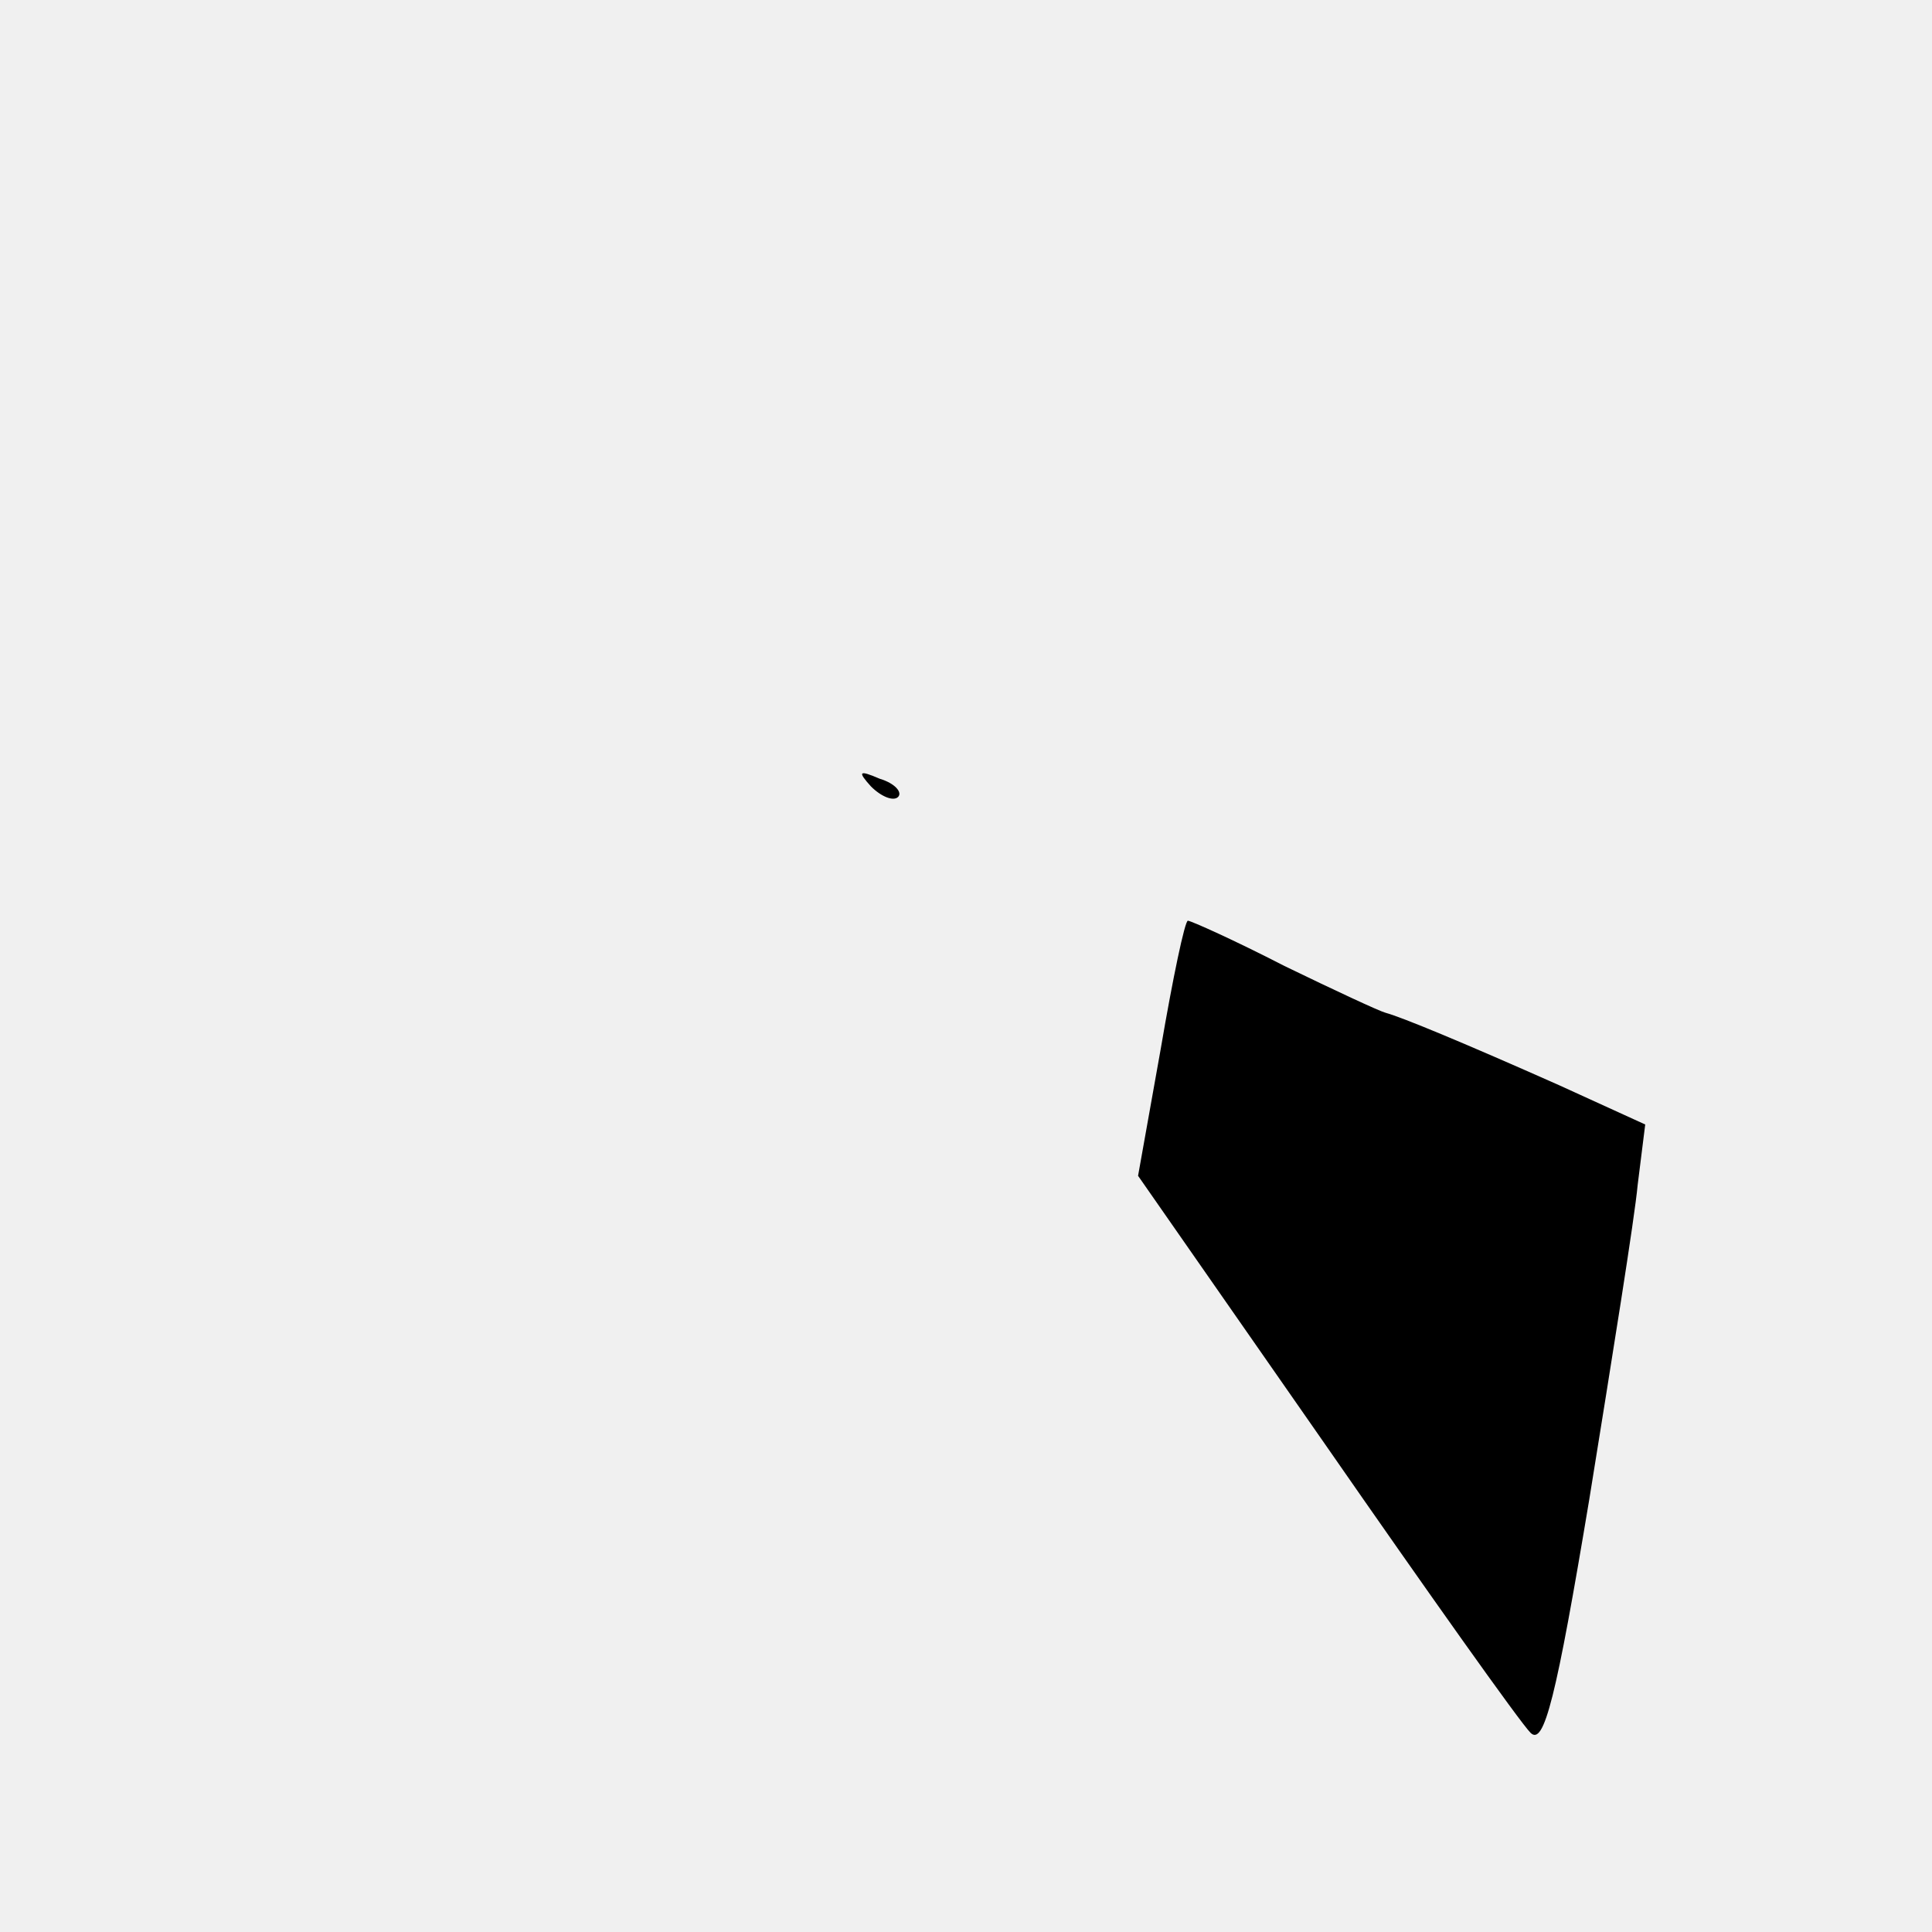
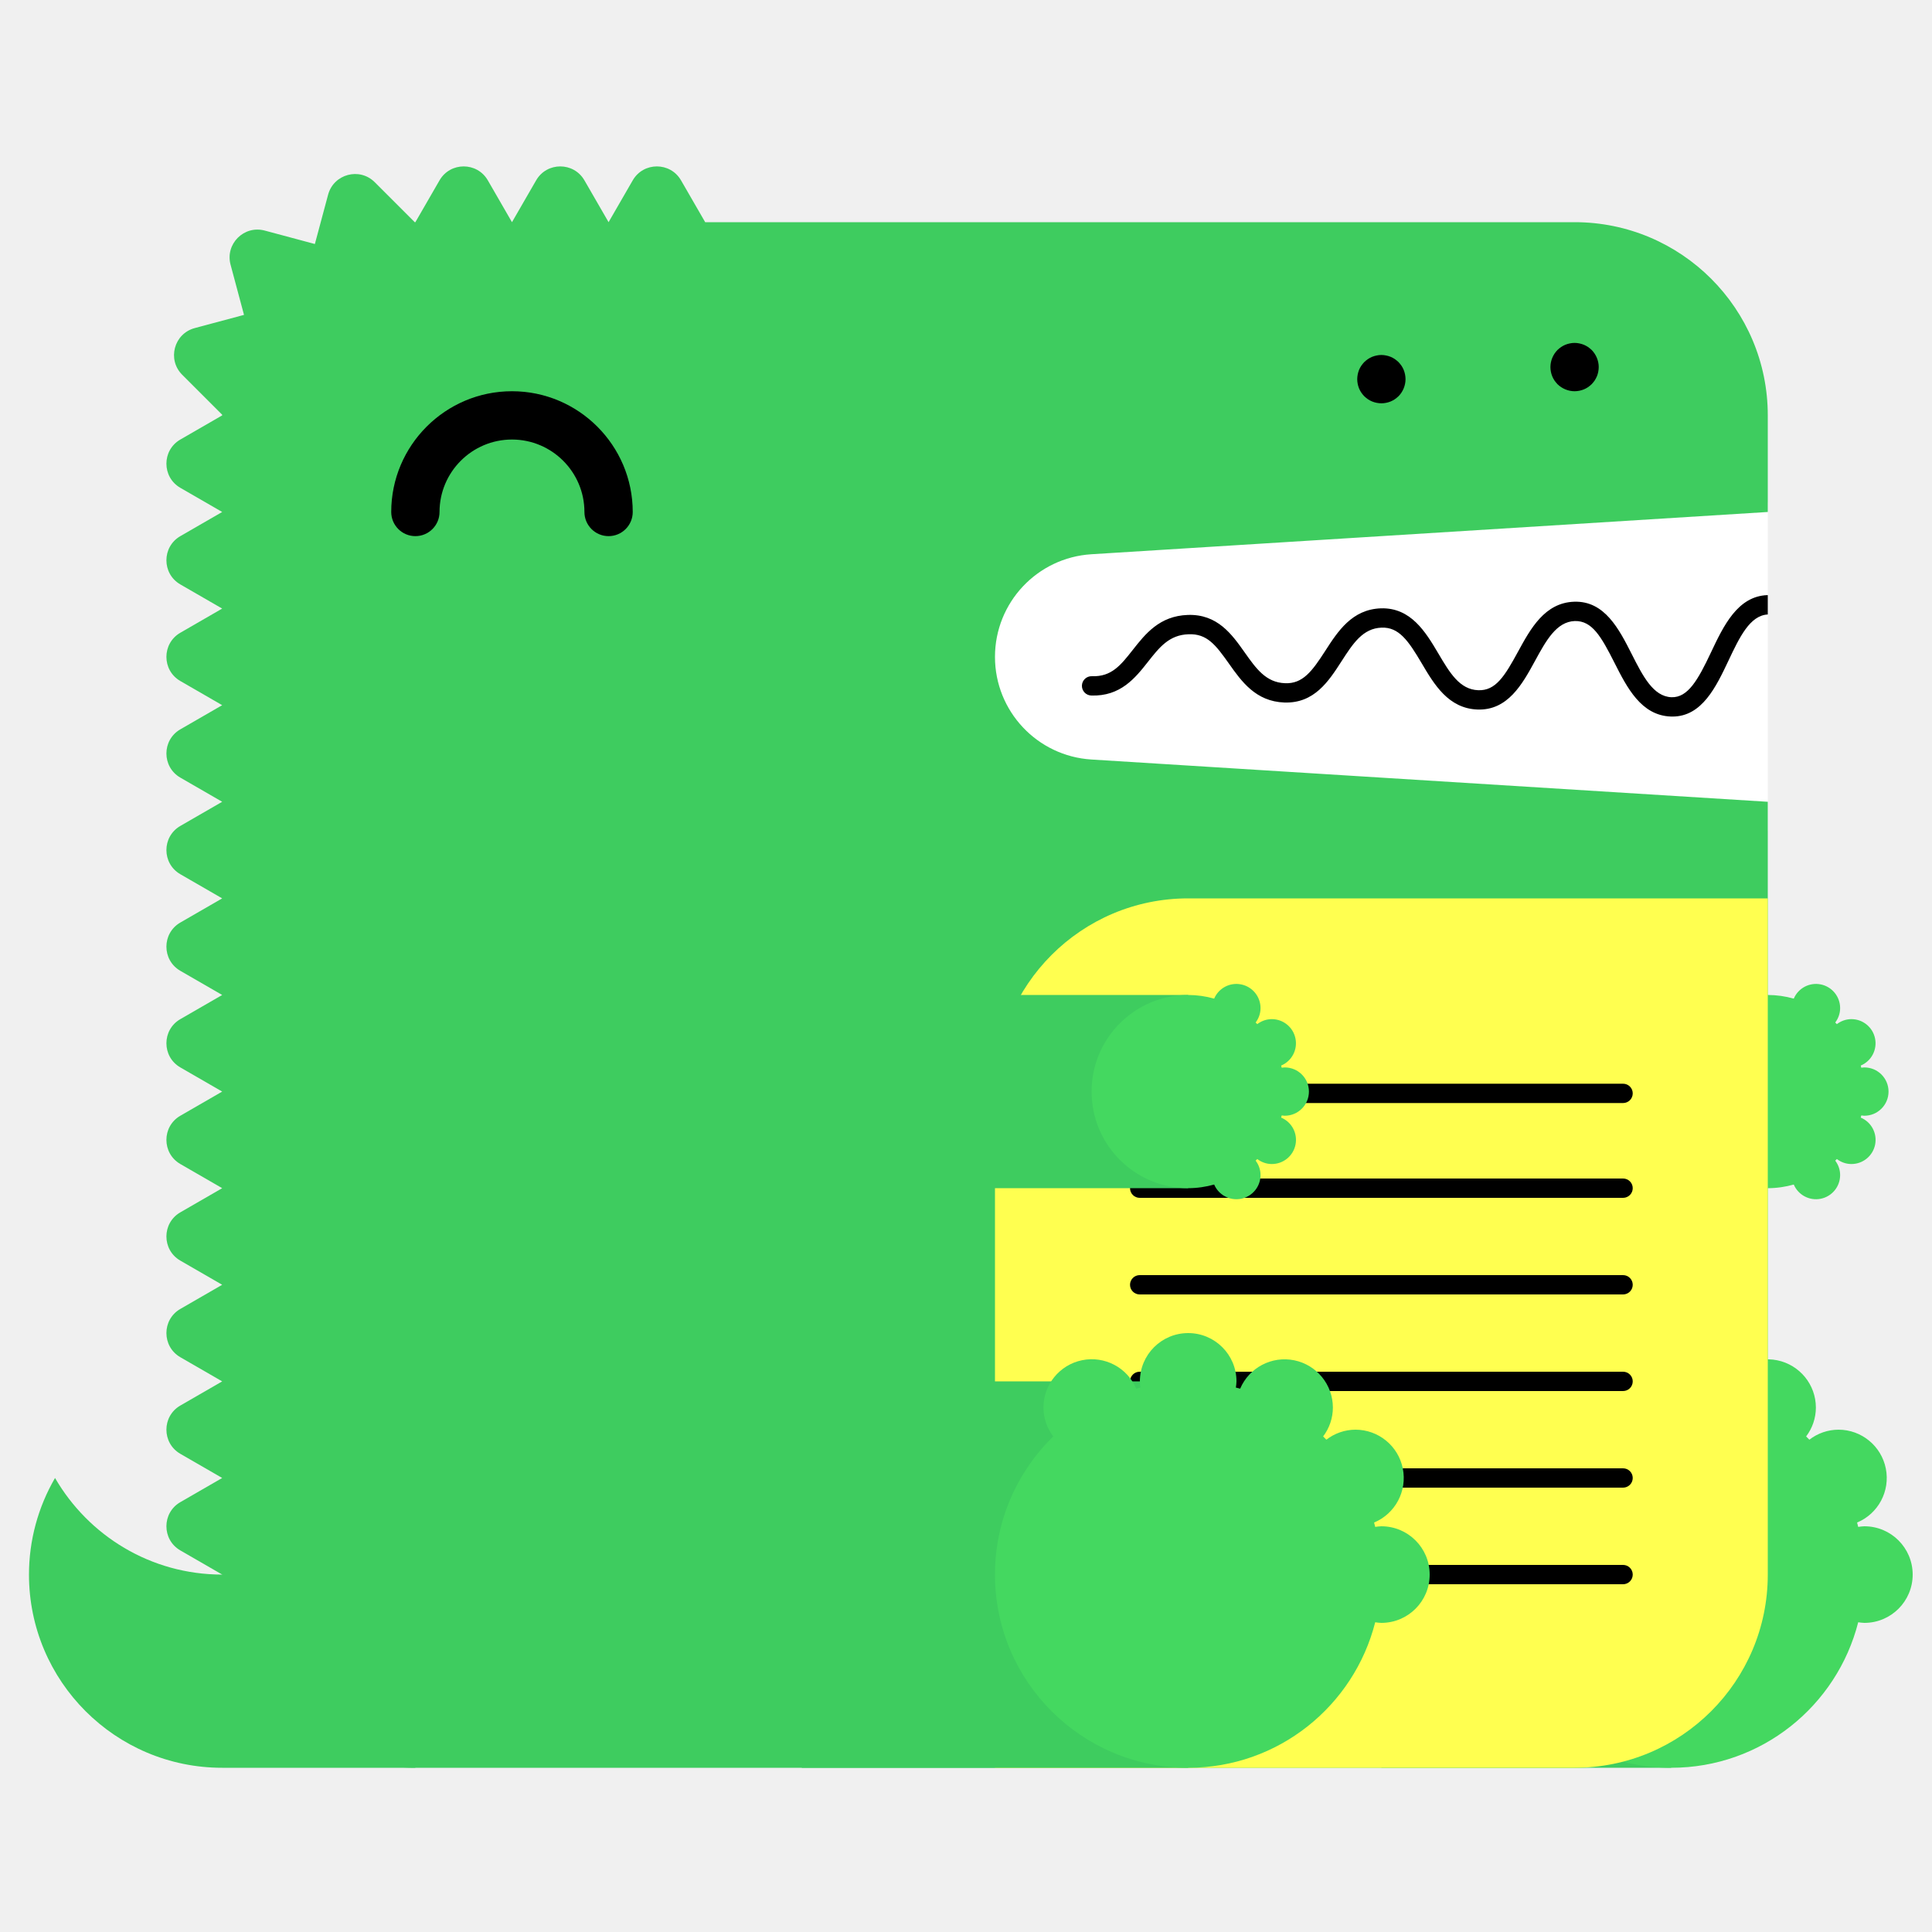
- <svg xmlns="http://www.w3.org/2000/svg" version="1.0" width="128pt" height="128pt" viewBox="0 0 128 128" preserveAspectRatio="xMidYMid meet">
-   <g transform="translate(0,128) scale(0.1,-0.1)" fill="#000000" stroke="none">
-     <path d="M577 759 c7 -7 15 -10 18 -7 3 3 -2 9 -12 12 -14 6 -15 5 -6 -5z" />
-     <path d="M769 585 l-15 -84 124 -178 c68 -98 129 -184 136 -191 9 -9 17 23 39 155 15 93 30 186 32 208 l5 40 -57 26 c-63 28 -104 45 -115 48 -4 1 -34 15 -67 31 -33 17 -62 30 -64 30 -2 0 -10 -38 -18 -85z" />
+ <svg xmlns="http://www.w3.org/2000/svg" width="200" height="200" viewBox="0 0 200 200">
+   <g fill="none" fill-rule="evenodd">
+     <path fill="#FFF" d="M99 52h84v34H99z" />
+     <path d="M23 163c-7.398 0-13.843-4.027-17.303-10A19.886 19.886 0 0 0 3 163c0 11.046 8.954 20 20 20h20v-20H23z" fill="#3ECC5F" />
+     <path d="M112.98 57.376L183 53V43c0-11.046-8.954-20-20-20H73l-2.5-4.33c-1.112-1.925-3.889-1.925-5 0L63 23l-2.5-4.33c-1.111-1.925-3.889-1.925-5 0L53 23l-2.5-4.33c-1.111-1.925-3.889-1.925-5 0L43 23c-.022 0-.042.003-.065.003l-4.142-4.141c-1.57-1.571-4.252-.853-4.828 1.294l-1.369 5.104-5.192-1.392c-2.148-.575-4.111 1.389-3.535 3.536l1.39 5.193-5.102 1.367c-2.148.576-2.867 3.259-1.296 4.83l4.142 4.142c0 .021-.003.042-.003.064l-4.33 2.5c-1.925 1.111-1.925 3.889 0 5L23 53l-4.33 2.5c-1.925 1.111-1.925 3.889 0 5L23 63l-4.33 2.5c-1.925 1.111-1.925 3.889 0 5L23 73l-4.33 2.5c-1.925 1.111-1.925 3.889 0 5L23 83l-4.33 2.5c-1.925 1.111-1.925 3.889 0 5L23 93l-4.33 2.5c-1.925 1.111-1.925 3.889 0 5L23 103l-4.33 2.5c-1.925 1.111-1.925 3.889 0 5L23 113l-4.33 2.5c-1.925 1.111-1.925 3.889 0 5L23 123l-4.33 2.5c-1.925 1.111-1.925 3.889 0 5L23 133l-4.33 2.5c-1.925 1.111-1.925 3.889 0 5L23 143l-4.33 2.5c-1.925 1.111-1.925 3.889 0 5L23 153l-4.33 2.5c-1.925 1.111-1.925 3.889 0 5L23 163c0 11.046 8.954 20 20 20h120c11.046 0 20-8.954 20-20V83l-70.02-4.376A10.645 10.645 0 0 1 103 68c0-5.621 4.37-10.273 9.98-10.624" fill="#3ECC5F" />
+     <path fill="#3ECC5F" d="M143 183h30v-40h-30z" />
+     <path d="M193 158c-.219 0-.428.037-.639.064-.038-.15-.074-.301-.116-.451A5 5 0 0 0 190.32 148a4.96 4.96 0 0 0-3.016 1.036 26.531 26.531 0 0 0-.335-.336 4.955 4.955 0 0 0 1.011-2.987 5 5 0 0 0-9.599-1.959c-.148-.042-.297-.077-.445-.115.027-.211.064-.42.064-.639a5 5 0 0 0-5-5 5 5 0 0 0-5 5c0 .219.037.428.064.639-.148.038-.297.073-.445.115a4.998 4.998 0 0 0-9.599 1.959c0 1.125.384 2.151 1.011 2.987-3.717 3.632-6.031 8.693-6.031 14.3 0 11.046 8.954 20 20 20 9.339 0 17.16-6.41 19.361-15.064.211.027.42.064.639.064a5 5 0 0 0 5-5 5 5 0 0 0-5-5" fill="#44D860" />
+     <path fill="#3ECC5F" d="M153 123h30v-20h-30z" />
+     <path d="M193 115.5a2.5 2.5 0 1 0 0-5c-.109 0-.214.019-.319.032-.02-.075-.037-.15-.058-.225a2.501 2.501 0 0 0-.963-4.807c-.569 0-1.088.197-1.508.518a6.653 6.653 0 0 0-.168-.168c.314-.417.506-.931.506-1.494a2.5 2.5 0 0 0-4.8-.979A9.987 9.987 0 0 0 183 103c-5.522 0-10 4.478-10 10s4.478 10 10 10c.934 0 1.833-.138 2.69-.377a2.5 2.5 0 0 0 4.8-.979c0-.563-.192-1.077-.506-1.494.057-.055.113-.111.168-.168.42.321.939.518 1.508.518a2.5 2.5 0 0 0 .963-4.807c.021-.074.038-.15.058-.225.105.013.21.032.319.032" fill="#44D860" />
+     <path d="M63 55.5a2.5 2.5 0 0 1-2.5-2.5c0-4.136-3.364-7.5-7.5-7.5s-7.5 3.364-7.5 7.5a2.5 2.5 0 1 1-5 0c0-6.893 5.607-12.5 12.5-12.5S65.5 46.107 65.5 53a2.5 2.5 0 0 1-2.5 2.5" fill="#000" />
+     <path d="M103 183h60c11.046 0 20-8.954 20-20V93h-60c-11.046 0-20 8.954-20 20v70z" fill="#FFFF50" />
+     <path d="M168.02 124h-50.04a1 1 0 1 1 0-2h50.04a1 1 0 1 1 0 2m0 20h-50.04a1 1 0 1 1 0-2h50.04a1 1 0 1 1 0 2m0 20h-50.04a1 1 0 1 1 0-2h50.04a1 1 0 1 1 0 2m0-49.814h-50.04a1 1 0 1 1 0-2h50.04a1 1 0 1 1 0 2m0 19.814h-50.04a1 1 0 1 1 0-2h50.04a1 1 0 1 1 0 2m0 20h-50.04a1 1 0 1 1 0-2h50.04a1 1 0 1 1 0 2M183 61.611c-.012 0-.022-.006-.034-.005-3.09.105-4.552 3.196-5.842 5.923-1.346 2.85-2.387 4.703-4.093 4.647-1.889-.068-2.969-2.202-4.113-4.46-1.314-2.594-2.814-5.536-5.963-5.426-3.046.104-4.513 2.794-5.807 5.167-1.377 2.528-2.314 4.065-4.121 3.994-1.927-.07-2.951-1.805-4.136-3.813-1.321-2.236-2.848-4.75-5.936-4.664-2.994.103-4.465 2.385-5.763 4.4-1.373 2.13-2.335 3.428-4.165 3.351-1.973-.07-2.992-1.51-4.171-3.177-1.324-1.873-2.816-3.993-5.895-3.89-2.928.1-4.399 1.97-5.696 3.618-1.232 1.564-2.194 2.802-4.229 2.724a1 1 0 0 0-.072 2c3.017.101 4.545-1.8 5.872-3.487 1.177-1.496 2.193-2.787 4.193-2.855 1.926-.082 2.829 1.115 4.195 3.045 1.297 1.834 2.769 3.914 5.731 4.021 3.103.104 4.596-2.215 5.918-4.267 1.182-1.834 2.202-3.417 4.15-3.484 1.793-.067 2.769 1.35 4.145 3.681 1.297 2.197 2.766 4.686 5.787 4.796 3.125.108 4.634-2.62 5.949-5.035 1.139-2.088 2.214-4.06 4.119-4.126 1.793-.042 2.728 1.595 4.111 4.33 1.292 2.553 2.757 5.445 5.825 5.556l.169.003c3.064 0 4.518-3.075 5.805-5.794 1.139-2.41 2.217-4.68 4.067-4.773v-2z" fill="#000" />
+     <path fill="#3ECC5F" d="M83 183h40v-40H83z" />
+     <path d="M143 158c-.219 0-.428.037-.639.064-.038-.15-.074-.301-.116-.451A5 5 0 0 0 140.32 148a4.96 4.96 0 0 0-3.016 1.036 26.531 26.531 0 0 0-.335-.336 4.955 4.955 0 0 0 1.011-2.987 5 5 0 0 0-9.599-1.959c-.148-.042-.297-.077-.445-.115.027-.211.064-.42.064-.639a5 5 0 0 0-5-5 5 5 0 0 0-5 5c0 .219.037.428.064.639-.148.038-.297.073-.445.115a4.998 4.998 0 0 0-9.599 1.959c0 1.125.384 2.151 1.011 2.987-3.717 3.632-6.031 8.693-6.031 14.3 0 11.046 8.954 20 20 20 9.339 0 17.16-6.41 19.361-15.064.211.027.42.064.639.064a5 5 0 0 0 5-5 5 5 0 0 0-5-5" fill="#44D860" />
+     <path fill="#3ECC5F" d="M83 123h40v-20H83z" />
+     <path d="M133 115.5a2.5 2.5 0 1 0 0-5c-.109 0-.214.019-.319.032-.02-.075-.037-.15-.058-.225a2.501 2.501 0 0 0-.963-4.807c-.569 0-1.088.197-1.508.518a6.653 6.653 0 0 0-.168-.168c.314-.417.506-.931.506-1.494a2.5 2.5 0 0 0-4.8-.979A9.987 9.987 0 0 0 123 103c-5.522 0-10 4.478-10 10s4.478 10 10 10c.934 0 1.833-.138 2.69-.377a2.5 2.5 0 0 0 4.8-.979c0-.563-.192-1.077-.506-1.494.057-.055.113-.111.168-.168.42.321.939.518 1.508.518a2.5 2.5 0 0 0 .963-4.807c.021-.074.038-.15.058-.225.105.013.21.032.319.032" fill="#44D860" />
+     <path d="M143 41.75c-.16 0-.33-.02-.49-.05a2.52 2.52 0 0 1-.47-.14c-.15-.06-.29-.14-.431-.23-.13-.09-.259-.2-.38-.31-.109-.12-.219-.24-.309-.38s-.17-.28-.231-.43a2.619 2.619 0 0 1-.189-.96c0-.16.02-.33.05-.49.03-.16.08-.31.139-.47.061-.15.141-.29.231-.43.09-.13.2-.26.309-.38.121-.11.25-.22.38-.31.141-.09.281-.17.431-.23.149-.06.31-.11.47-.14.32-.07.65-.07.98 0 .159.03.32.08.47.14.149.06.29.14.43.23.13.09.259.2.38.31.11.12.22.25.31.38.09.14.17.28.23.43.06.16.11.31.14.47.029.16.05.33.05.49 0 .66-.271 1.31-.73 1.77-.121.11-.25.22-.38.31-.14.09-.281.17-.43.23a2.565 2.565 0 0 1-.96.19m20-1.25c-.66 0-1.3-.27-1.771-.73a3.802 3.802 0 0 1-.309-.38c-.09-.14-.17-.28-.231-.43a2.619 2.619 0 0 1-.189-.96c0-.66.27-1.3.729-1.77.121-.11.25-.22.38-.31.141-.09.281-.17.431-.23.149-.06.31-.11.47-.14.32-.07.66-.07.98 0 .159.03.32.08.47.14.149.06.29.14.43.23.13.09.259.2.38.31.459.47.73 1.11.73 1.77 0 .16-.021.33-.05.49-.03.16-.08.32-.14.47-.07.15-.14.29-.23.43-.09.13-.2.26-.31.38-.121.11-.25.22-.38.31-.14.09-.281.17-.43.23a2.565 2.565 0 0 1-.96.19" fill="#000" />
  </g>
</svg>
